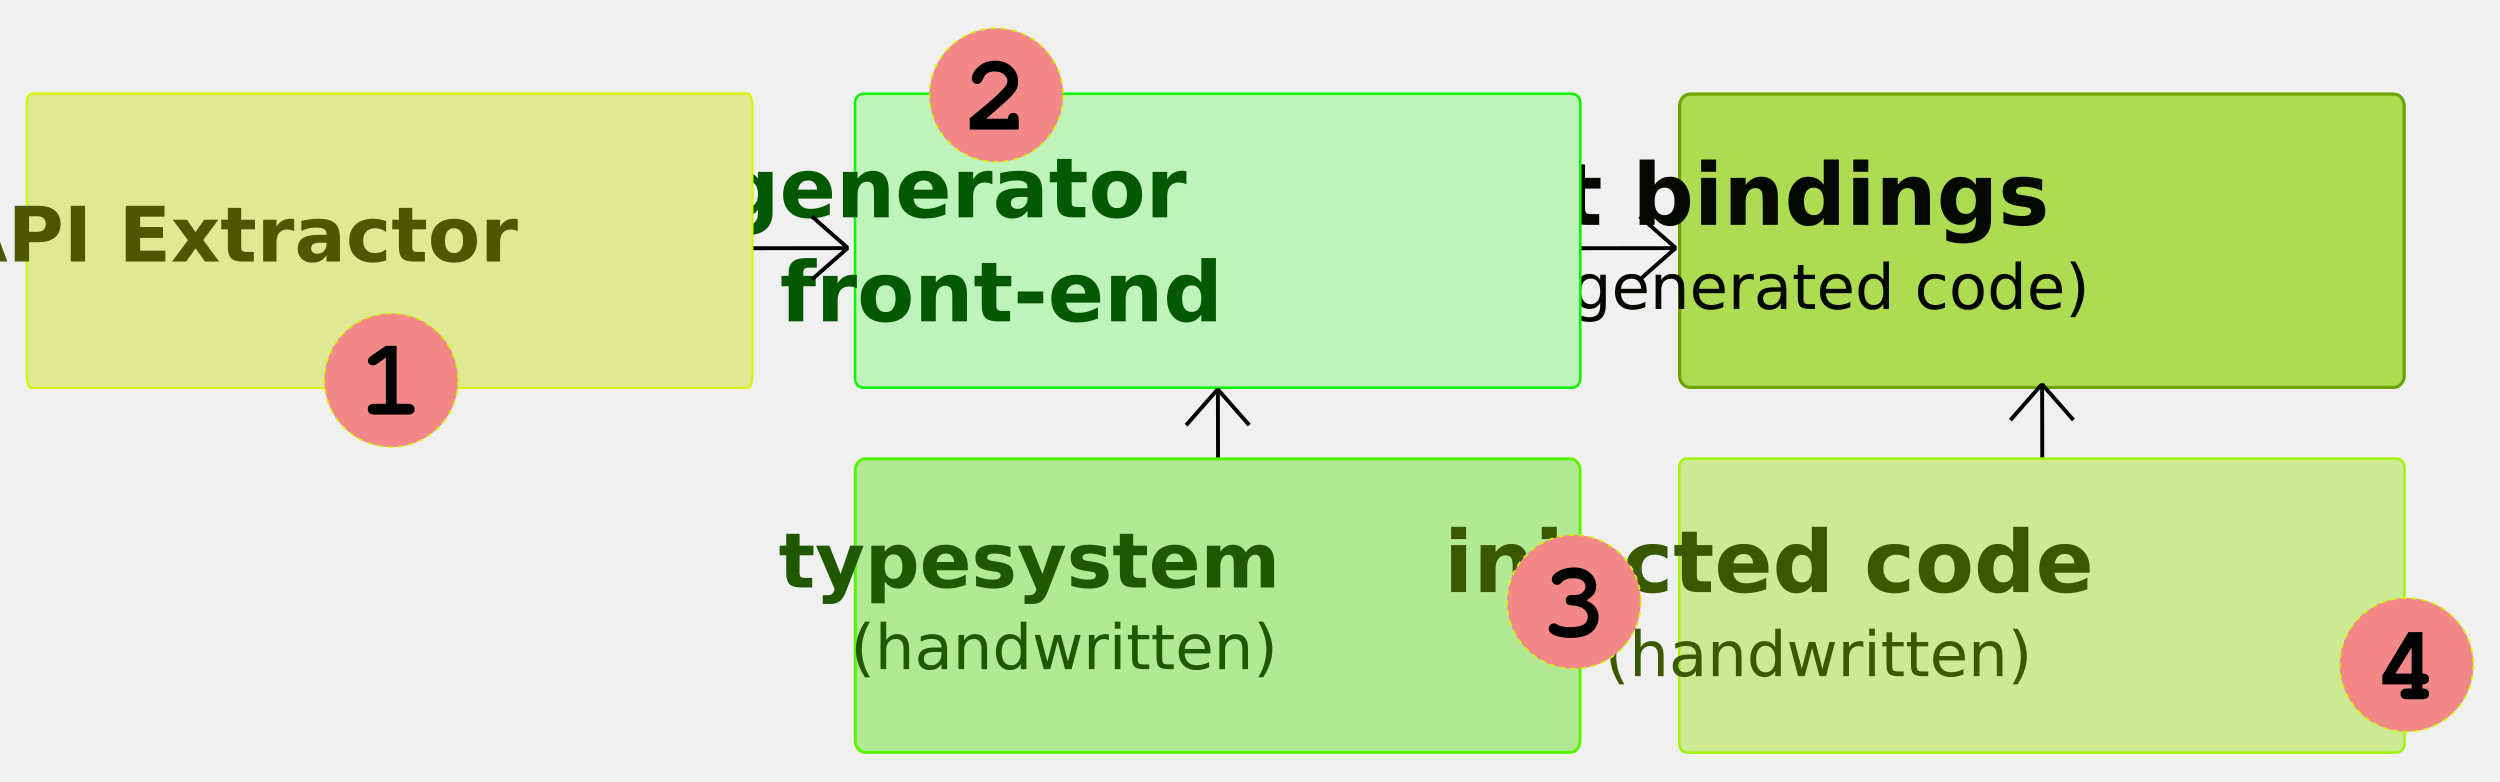
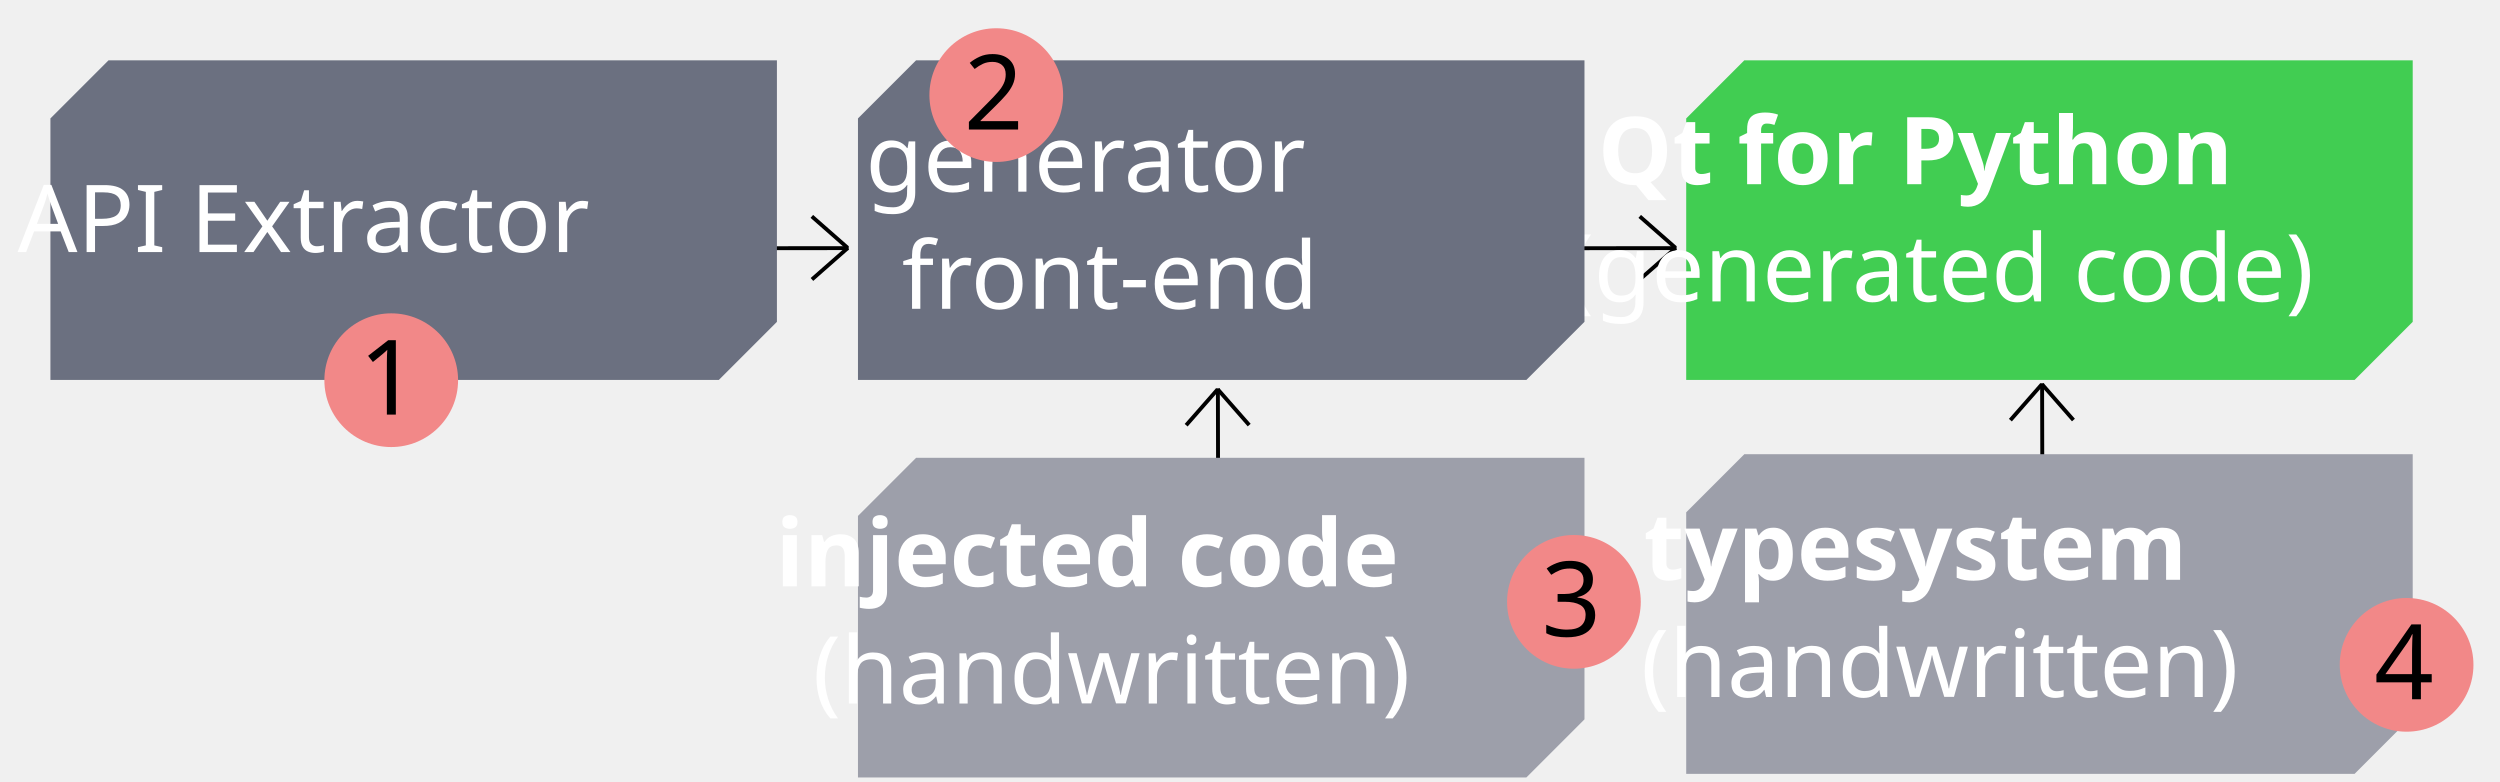
<svg xmlns="http://www.w3.org/2000/svg" width="640" height="200" id="svg2" version="1.0">
  <defs id="defs4">
    <marker orient="auto" refY="0" refX="0" id="EmptyDiamondL" style="overflow:visible">
      <path id="path3930" d="M 0,-7.071 L -7.071,0 L 0,7.071 L 7.071,0 L 0,-7.071 z" style="fill:#ffffff;fill-rule:evenodd;stroke:#000000;stroke-width:1pt;marker-start:none" transform="scale(0.8,0.8)" />
    </marker>
    <marker orient="auto" refY="0" refX="0" id="EmptyTriangleInL" style="overflow:visible">
      <path id="path3975" d="M 5.77,0 L -2.88,5 L -2.88,-5 L 5.77,0 z" style="fill:#ffffff;fill-rule:evenodd;stroke:#000000;stroke-width:1pt;marker-start:none" transform="matrix(-0.8,0,0,-0.8,4.8,0)" />
    </marker>
    <marker orient="auto" refY="0" refX="0" id="Arrow1Sstart" style="overflow:visible">
      <path id="path3835" d="M 0,0 L 5,-5 L -12.5,0 L 5,5 L 0,0 z" style="fill-rule:evenodd;stroke:#000000;stroke-width:1pt;marker-start:none" transform="matrix(0.2,0,0,0.2,1.2,0)" />
    </marker>
    <marker orient="auto" refY="0" refX="0" id="Arrow1Mend" style="overflow:visible">
      <path id="path3832" d="M 0,0 L 5,-5 L -12.5,0 L 5,5 L 0,0 z" style="fill-rule:evenodd;stroke:#000000;stroke-width:1pt;marker-start:none" transform="matrix(-0.4,0,0,-0.4,-4,0)" />
    </marker>
    <marker orient="auto" refY="0" refX="0" id="Tail" style="overflow:visible">
      <g id="g3859" transform="scale(-1.2,-1.2)">
        <path id="path3861" d="M -3.805,-3.959 L 0.544,0" style="fill:none;fill-rule:evenodd;stroke:#000000;stroke-width:0.8;stroke-linecap:round;marker-start:none;marker-end:none" />
        <path id="path3863" d="M -1.287,-3.959 L 3.062,0" style="fill:none;fill-rule:evenodd;stroke:#000000;stroke-width:0.8;stroke-linecap:round;marker-start:none;marker-end:none" />
        <path id="path3865" d="M 1.305,-3.959 L 5.654,0" style="fill:none;fill-rule:evenodd;stroke:#000000;stroke-width:0.8;stroke-linecap:round;marker-start:none;marker-end:none" />
        <path id="path3867" d="M -3.805,4.178 L 0.544,0.22" style="fill:none;fill-rule:evenodd;stroke:#000000;stroke-width:0.8;stroke-linecap:round;marker-start:none;marker-end:none" />
        <path id="path3869" d="M -1.287,4.178 L 3.062,0.22" style="fill:none;fill-rule:evenodd;stroke:#000000;stroke-width:0.8;stroke-linecap:round;marker-start:none;marker-end:none" />
        <path id="path3871" d="M 1.305,4.178 L 5.654,0.22" style="fill:none;fill-rule:evenodd;stroke:#000000;stroke-width:0.8;stroke-linecap:round;marker-start:none;marker-end:none" />
      </g>
    </marker>
    <marker orient="auto" refY="0" refX="0" id="Arrow2Lend" style="overflow:visible">
      <path id="path3636" style="font-size:12px;fill-rule:evenodd;stroke-width:0.625;stroke-linejoin:round" d="M 8.719,4.034 L -2.207,0.016 L 8.719,-4.002 C 6.973,-1.63 6.983,1.616 8.719,4.034 z" transform="matrix(-1.1,0,0,-1.1,-1.1,0)" />
    </marker>
  </defs>
  <g id="layer1" transform="translate(-1758.733,-2056.857)">
-     <flowRoot xml:space="preserve" id="flowRoot3229" style="font-size:40px;font-style:normal;font-weight:normal;fill:#000000;fill-opacity:1;stroke:none;stroke-width:1px;stroke-linecap:butt;stroke-linejoin:miter;stroke-opacity:1;font-family:Bitstream Vera Sans" transform="translate(4.113741,-2.342961)">
+     <flowRoot xml:space="preserve" id="flowRoot3229" style="font-style:normal;font-weight:normal;line-height:0.01%;font-family:'Bitstream Vera Sans';fill:#000000;fill-opacity:1;stroke:none;stroke-width:1px;stroke-linecap:butt;stroke-linejoin:miter;stroke-opacity:1" transform="translate(4.113741,-2.342961)">
      <flowRegion id="flowRegion3231">
        <rect id="rect3233" width="125.741" height="40.585" x="388.455" y="279.542" />
      </flowRegion>
-       <flowPara id="flowPara3235" />
+       <flowPara id="flowPara3235" style="font-size:40px;line-height:1.25"> </flowPara>
    </flowRoot>
    <g id="g5658" transform="translate(6.576792,7.011248)">
-       <g id="g5634">
-         <g id="g6271" transform="translate(1086.369,746.9384)">
-           <g transform="matrix(0,-1,1,0,-294.8116,2953.05)" id="g6252">
-             <path style="fill:none;fill-rule:evenodd;stroke:#000000;stroke-width:1;stroke-linecap:butt;stroke-linejoin:miter;marker-start:none;stroke-miterlimit:4;stroke-dasharray:none;stroke-dashoffset:0;stroke-opacity:1;display:inline" d="M 1586.532,1300.286 L 1586.622,1389.812" id="path11089" />
-             <path id="path2758" d="M 1586.749,1389.476 L 1594.747,1380.369" style="fill:none;fill-rule:evenodd;stroke:#000000;stroke-width:1;stroke-linecap:butt;stroke-linejoin:miter;marker-start:none;stroke-miterlimit:4;stroke-dasharray:none;stroke-dashoffset:0;stroke-opacity:1;display:inline" />
-             <path id="path2760" d="M 1586.603,1389.506 L 1578.605,1380.399" style="fill:none;fill-rule:evenodd;stroke:#000000;stroke-width:1;stroke-linecap:butt;stroke-linejoin:miter;marker-start:none;stroke-miterlimit:4;stroke-dasharray:none;stroke-dashoffset:0;stroke-opacity:1;display:inline" />
+       <g transform="matrix(0,-1,1,0,697.5064,3244.256)" id="g5624" style="">
+         <g id="g5626" transform="matrix(0,-1,1,0,-294.8116,2953.05)" style="">
+           <path id="path5628" d="m 1586.532,1348.286 0.091,41.527" style="display:inline;fill:none;fill-rule:evenodd;stroke:#000000;stroke-width:1;stroke-linecap:butt;stroke-linejoin:miter;stroke-miterlimit:4;stroke-dasharray:none;stroke-dashoffset:0;stroke-opacity:1;marker-start:none" />
+           <path style="display:inline;fill:none;fill-rule:evenodd;stroke:#000000;stroke-width:1;stroke-linecap:butt;stroke-linejoin:miter;stroke-miterlimit:4;stroke-dasharray:none;stroke-dashoffset:0;stroke-opacity:1;marker-start:none" d="m 1586.749,1389.476 7.998,-9.107" id="path5630" />
+           <path style="display:inline;fill:none;fill-rule:evenodd;stroke:#000000;stroke-width:1;stroke-linecap:butt;stroke-linejoin:miter;stroke-miterlimit:4;stroke-dasharray:none;stroke-dashoffset:0;stroke-opacity:1;marker-start:none" d="m 1586.603,1389.506 -7.998,-9.107" id="path5632" />
+         </g>
+       </g>
+       <g transform="matrix(0,-1,1,0,908.5093,3242.961)" id="g5648" style="">
+         <g id="g5650" transform="matrix(0,-1,1,0,-294.8116,2953.05)" style="">
+           <path id="path5652" d="m 1586.532,1348.286 0.091,41.527" style="display:inline;fill:none;fill-rule:evenodd;stroke:#000000;stroke-width:1;stroke-linecap:butt;stroke-linejoin:miter;stroke-miterlimit:4;stroke-dasharray:none;stroke-dashoffset:0;stroke-opacity:1;marker-start:none" />
+           <path style="display:inline;fill:none;fill-rule:evenodd;stroke:#000000;stroke-width:1;stroke-linecap:butt;stroke-linejoin:miter;stroke-miterlimit:4;stroke-dasharray:none;stroke-dashoffset:0;stroke-opacity:1;marker-start:none" d="m 1586.749,1389.476 7.998,-9.107" id="path5654" />
+           <path style="display:inline;fill:none;fill-rule:evenodd;stroke:#000000;stroke-width:1;stroke-linecap:butt;stroke-linejoin:miter;stroke-miterlimit:4;stroke-dasharray:none;stroke-dashoffset:0;stroke-opacity:1;marker-start:none" d="m 1586.603,1389.506 -7.998,-9.107" id="path5656" />
+         </g>
+       </g>
+       <g id="g5634" style="">
+         <g id="g6271" transform="translate(1086.369,746.9384)" style="">
+           <g transform="matrix(0,-1,1,0,-294.8116,2953.05)" id="g6252" style="">
+             <path style="display:inline;fill:none;fill-rule:evenodd;stroke:#000000;stroke-width:1;stroke-linecap:butt;stroke-linejoin:miter;stroke-miterlimit:4;stroke-dasharray:none;stroke-dashoffset:0;stroke-opacity:1;marker-start:none" d="m 1586.532,1300.286 0.091,89.527" id="path11089" />
+             <path id="path2758" d="m 1586.749,1389.476 7.998,-9.107" style="display:inline;fill:none;fill-rule:evenodd;stroke:#000000;stroke-width:1;stroke-linecap:butt;stroke-linejoin:miter;stroke-miterlimit:4;stroke-dasharray:none;stroke-dashoffset:0;stroke-opacity:1;marker-start:none" />
+             <path id="path2760" d="m 1586.603,1389.506 -7.998,-9.107" style="display:inline;fill:none;fill-rule:evenodd;stroke:#000000;stroke-width:1;stroke-linecap:butt;stroke-linejoin:miter;stroke-miterlimit:4;stroke-dasharray:none;stroke-dashoffset:0;stroke-opacity:1;marker-start:none" />
          </g>
        </g>
      </g>
-       <g transform="translate(134.3598,44.47213)" id="g2777">
-         <rect style="fill:#addc52;fill-opacity:1;stroke:#6ca400;stroke-width:0.824;stroke-miterlimit:4;stroke-dasharray:none;stroke-opacity:1" id="rect5172" width="185.498" height="75.089" x="2047.775" y="2029.459" ry="3.032" rx="2.672" />
-         <text xml:space="preserve" style="font-size:40px;font-style:normal;font-weight:normal;text-align:center;text-anchor:middle;fill:#035800;fill-opacity:1;stroke:none;stroke-width:1px;stroke-linecap:butt;stroke-linejoin:miter;stroke-opacity:1;font-family:Bitstream Vera Sans" x="2140.556" y="2062.938" id="text5174">
-           <tspan x="2140.556" y="2062.938" style="font-size:22px;font-style:normal;font-variant:normal;font-weight:bold;font-stretch:normal;text-align:center;text-anchor:middle;fill:#050800;fill-opacity:1;font-family:Bitstream Vera Sans;-inkscape-font-specification:Bitstream Vera Sans Bold" id="tspan5176">Qt bindings</tspan>
-           <tspan id="tspan6109" x="2140.556" y="2084.457" style="font-size:16px;font-style:normal;font-variant:normal;font-weight:normal;font-stretch:normal;text-align:center;text-anchor:middle;fill:#050800;fill-opacity:1;font-family:Bitstream Vera Sans;-inkscape-font-specification:Bitstream Vera Sans">(generated code)</tspan>
-         </text>
-       </g>
-       <g transform="translate(141.8695,-31.39121)" id="g3216">
-         <rect style="fill:#bff3bc;fill-opacity:1;stroke:#0af400;stroke-width:0.645;stroke-miterlimit:4;stroke-dasharray:none;stroke-opacity:1" id="rect3625" width="185.677" height="75.268" x="1829.173" y="2105.233" ry="2.335" rx="2.126" />
-         <text xml:space="preserve" style="font-size:38.713px;font-style:normal;font-weight:normal;text-align:center;text-anchor:middle;fill:#035800;fill-opacity:1;stroke:none;stroke-width:1px;stroke-linecap:butt;stroke-linejoin:miter;stroke-opacity:1;font-family:Bitstream Vera Sans" x="1921.97" y="2136.941" id="text3627" transform="scale(1.000027,0.9999734)">
-           <tspan id="tspan3697" x="1921.97" y="2136.941" style="font-size:21.292px;font-style:normal;font-variant:normal;font-weight:bold;font-stretch:normal;text-align:center;text-anchor:middle;fill:#035800;fill-opacity:1;font-family:Bitstream Vera Sans;-inkscape-font-specification:Bitstream Vera Sans Bold">generator</tspan>
-           <tspan x="1921.97" y="2163.556" style="font-size:21.292px;font-style:normal;font-variant:normal;font-weight:bold;font-stretch:normal;text-align:center;text-anchor:middle;fill:#035800;fill-opacity:1;font-family:Bitstream Vera Sans;-inkscape-font-specification:Bitstream Vera Sans Bold" id="tspan2464">front-end</tspan>
-         </text>
-       </g>
-       <g id="g5641">
-         <g id="g5465" transform="translate(874.4263,746.9384)">
-           <g transform="matrix(0,-1,1,0,-294.8116,2953.05)" id="g5467">
-             <path style="fill:none;fill-rule:evenodd;stroke:#000000;stroke-width:1;stroke-linecap:butt;stroke-linejoin:miter;marker-start:none;stroke-miterlimit:4;stroke-dasharray:none;stroke-dashoffset:0;stroke-opacity:1;display:inline" d="M 1586.532,1300.286 L 1586.622,1389.812" id="path5469" />
-             <path id="path5471" d="M 1586.749,1389.476 L 1594.747,1380.369" style="fill:none;fill-rule:evenodd;stroke:#000000;stroke-width:1;stroke-linecap:butt;stroke-linejoin:miter;marker-start:none;stroke-miterlimit:4;stroke-dasharray:none;stroke-dashoffset:0;stroke-opacity:1;display:inline" />
-             <path id="path5473" d="M 1586.603,1389.506 L 1578.605,1380.399" style="fill:none;fill-rule:evenodd;stroke:#000000;stroke-width:1;stroke-linecap:butt;stroke-linejoin:miter;marker-start:none;stroke-miterlimit:4;stroke-dasharray:none;stroke-dashoffset:0;stroke-opacity:1;display:inline" />
+       <g id="g5641" style="">
+         <g id="g5465" transform="translate(874.4263,746.9384)" style="">
+           <g transform="matrix(0,-1,1,0,-294.8116,2953.05)" id="g5467" style="">
+             <path style="display:inline;fill:none;fill-rule:evenodd;stroke:#000000;stroke-width:1;stroke-linecap:butt;stroke-linejoin:miter;stroke-miterlimit:4;stroke-dasharray:none;stroke-dashoffset:0;stroke-opacity:1;marker-start:none" d="m 1586.532,1300.286 0.091,89.527" id="path5469" />
+             <path id="path5471" d="m 1586.749,1389.476 7.998,-9.107" style="display:inline;fill:none;fill-rule:evenodd;stroke:#000000;stroke-width:1;stroke-linecap:butt;stroke-linejoin:miter;stroke-miterlimit:4;stroke-dasharray:none;stroke-dashoffset:0;stroke-opacity:1;marker-start:none" />
+             <path id="path5473" d="m 1586.603,1389.506 -7.998,-9.107" style="display:inline;fill:none;fill-rule:evenodd;stroke:#000000;stroke-width:1;stroke-linecap:butt;stroke-linejoin:miter;stroke-miterlimit:4;stroke-dasharray:none;stroke-dashoffset:0;stroke-opacity:1;marker-start:none" />
          </g>
        </g>
      </g>
      <g transform="translate(-194.7997,-212.0849)" id="g5440">
-         <rect rx="1.216" ry="2.991" y="2285.881" x="1953.809" height="75.361" width="185.77" id="rect3166" style="fill:#dfe994;fill-opacity:1;stroke:#d5f400;stroke-width:0.552;stroke-opacity:1" />
-         <text id="text3168" y="2328.881" x="2046.646" style="font-size:27.944px;font-style:normal;font-weight:normal;text-align:center;text-anchor:middle;fill:#4c5800;fill-opacity:1;stroke:none;stroke-width:1px;stroke-linecap:butt;stroke-linejoin:miter;stroke-opacity:1;font-family:Bitstream Vera Sans" xml:space="preserve">
-           <tspan style="font-size:19.56px;font-style:normal;font-variant:normal;font-weight:bold;font-stretch:normal;text-align:center;text-anchor:middle;fill:#4c5800;fill-opacity:1;font-family:Bitstream Vera Sans;-inkscape-font-specification:Bitstream Vera Sans" y="2328.881" x="2046.646" id="tspan5424">API Extractor</tspan>
+         <path style="fill:#41cd52;fill-opacity:1;stroke:none;stroke-width:2.187;stroke-linecap:butt;stroke-linejoin:miter;stroke-miterlimit:4;stroke-dasharray:none;stroke-opacity:1" d="m 2378.625,2292.247 v 66.955 h 171.107 l 14.879,-14.879 v -66.955 h -171.107 z" id="path3715-5-6-7-9-8-7" />
+         <text xml:space="preserve" style="font-style:normal;font-variant:normal;font-weight:normal;font-stretch:normal;font-size:24px;line-height:0%;font-family:Titillium;-inkscape-font-specification:'Titillium, Normal';font-variant-ligatures:normal;font-variant-caps:normal;font-variant-numeric:normal;font-feature-settings:normal;text-align:center;writing-mode:lr-tb;text-anchor:middle;fill:#ffffff;fill-opacity:1;stroke:none;stroke-width:1.291px;stroke-linecap:butt;stroke-linejoin:miter;stroke-opacity:1;" x="2471.614" y="2309.093" id="text5174">
+           <tspan x="2471.614" y="2309.093" style="font-style:normal;font-variant:normal;font-weight:600;font-stretch:normal;font-size:24px;line-height:1.25;font-family:Titillium;-inkscape-font-specification:'Titillium, Semi-Bold';font-variant-ligatures:normal;font-variant-caps:normal;font-variant-numeric:normal;font-feature-settings:normal;text-align:center;writing-mode:lr-tb;text-anchor:middle;fill:#ffffff;fill-opacity:1;stroke-width:1.291px;" id="tspan953">Qt for Python</tspan>
+           <tspan id="tspan6109" x="2471.614" y="2339.093" style="font-style:normal;font-variant:normal;font-weight:normal;font-stretch:normal;font-size:24px;line-height:1.25;font-family:Titillium;-inkscape-font-specification:'Titillium, Normal';font-variant-ligatures:normal;font-variant-caps:normal;font-variant-numeric:normal;font-feature-settings:normal;text-align:center;writing-mode:lr-tb;text-anchor:middle;fill:#ffffff;fill-opacity:1;stroke-width:1.291px;">(generated code)</tspan>
+         </text>
+         <path style="fill:#6b7080;fill-opacity:1;stroke:none;stroke-width:2.187;stroke-linecap:butt;stroke-linejoin:miter;stroke-miterlimit:4;stroke-dasharray:none;stroke-opacity:1" d="m 2166.596,2292.247 v 66.955 h 171.107 l 14.879,-14.879 v -66.955 h -171.107 z" id="path3715-5-6-7-9-8-7-9-94" />
+         <text xml:space="preserve" style="font-style:normal;font-variant:normal;font-weight:normal;font-stretch:normal;font-size:24px;line-height:0%;font-family:Titillium;-inkscape-font-specification:'Titillium, Normal';font-variant-ligatures:normal;font-variant-caps:normal;font-variant-numeric:normal;font-feature-settings:normal;text-align:center;writing-mode:lr-tb;text-anchor:middle;fill:#ffffff;fill-opacity:1;stroke:none;stroke-width:1.509px;stroke-linecap:butt;stroke-linejoin:miter;stroke-opacity:1;" x="2259.129" y="2311.05" id="text3627" transform="scale(1.000027,0.9999734)">
+           <tspan id="tspan3697" x="2259.129" y="2311.05" style="font-style:normal;font-variant:normal;font-weight:normal;font-stretch:normal;font-size:24px;line-height:1.25;font-family:Titillium;-inkscape-font-specification:'Titillium, Normal';font-variant-ligatures:normal;font-variant-caps:normal;font-variant-numeric:normal;font-feature-settings:normal;text-align:center;writing-mode:lr-tb;text-anchor:middle;fill:#ffffff;fill-opacity:1;stroke-width:1.509px;">generator</tspan>
+           <tspan x="2259.129" y="2341.05" style="font-style:normal;font-variant:normal;font-weight:normal;font-stretch:normal;font-size:24px;line-height:1.25;font-family:Titillium;-inkscape-font-specification:'Titillium, Normal';font-variant-ligatures:normal;font-variant-caps:normal;font-variant-numeric:normal;font-feature-settings:normal;text-align:center;writing-mode:lr-tb;text-anchor:middle;fill:#ffffff;fill-opacity:1;stroke-width:1.509px;" id="tspan2464">front-end</tspan>
+         </text>
+         <path style="fill:#6b7080;fill-opacity:1;stroke:none;stroke-width:2.187;stroke-linecap:butt;stroke-linejoin:miter;stroke-miterlimit:4;stroke-dasharray:none;stroke-opacity:1" d="m 1959.862,2292.247 v 66.955 h 171.107 l 14.879,-14.879 v -66.955 h -171.107 z" id="path3715-5-6-7-9-8-7-9-1" />
+         <text id="text3168" y="2326.457" x="2052.768" style="font-style:normal;font-variant:normal;font-weight:normal;font-stretch:normal;font-size:24px;line-height:0%;font-family:Titillium;-inkscape-font-specification:'Titillium, Normal';font-variant-ligatures:normal;font-variant-caps:normal;font-variant-numeric:normal;font-feature-settings:normal;text-align:center;writing-mode:lr-tb;text-anchor:middle;fill:#ffffff;fill-opacity:1;stroke:none;stroke-width:1.651px;stroke-linecap:butt;stroke-linejoin:miter;stroke-opacity:1;" xml:space="preserve">
+           <tspan style="font-style:normal;font-variant:normal;font-weight:normal;font-stretch:normal;font-size:24px;line-height:1.25;font-family:Titillium;-inkscape-font-specification:'Titillium, Normal';font-variant-ligatures:normal;font-variant-caps:normal;font-variant-numeric:normal;font-feature-settings:normal;text-align:center;writing-mode:lr-tb;text-anchor:middle;fill:#ffffff;fill-opacity:1;stroke-width:1.651px;" y="2326.457" x="2052.768" id="tspan5424">API Extractor</tspan>
+         </text>
+         <path style="fill:#9d9faa;fill-opacity:1;stroke:none;stroke-width:2.187;stroke-linecap:butt;stroke-linejoin:miter;stroke-miterlimit:4;stroke-dasharray:none;stroke-opacity:1" d="m 2378.625,2393.087 v 66.955 h 171.107 l 14.879,-14.879 v -66.955 h -171.107 z" id="path3715-5-6-7-9-8-7-9-9" />
+         <text id="text3487" y="2410.365" x="2471.614" style="font-style:normal;font-variant:normal;font-weight:normal;font-stretch:normal;font-size:24px;line-height:0%;font-family:Titillium;-inkscape-font-specification:'Titillium, Normal';font-variant-ligatures:normal;font-variant-caps:normal;font-variant-numeric:normal;font-feature-settings:normal;text-align:center;writing-mode:lr-tb;text-anchor:middle;fill:#ffffff;fill-opacity:1;stroke:none;stroke-width:1.442px;stroke-linecap:butt;stroke-linejoin:miter;stroke-opacity:1;" xml:space="preserve">
+           <tspan id="tspan2509" style="font-style:normal;font-variant:normal;font-weight:600;font-stretch:normal;font-size:24px;line-height:1.25;font-family:Titillium;-inkscape-font-specification:'Titillium, Semi-Bold';font-variant-ligatures:normal;font-variant-caps:normal;font-variant-numeric:normal;font-feature-settings:normal;text-align:center;writing-mode:lr-tb;text-anchor:middle;fill:#ffffff;fill-opacity:1;stroke-width:1.442px;" y="2410.365" x="2471.614">typesystem</tspan>
+           <tspan style="font-style:normal;font-variant:normal;font-weight:normal;font-stretch:normal;font-size:24px;line-height:1.25;font-family:Titillium;-inkscape-font-specification:'Titillium, Normal';font-variant-ligatures:normal;font-variant-caps:normal;font-variant-numeric:normal;font-feature-settings:normal;text-align:center;writing-mode:lr-tb;text-anchor:middle;fill:#ffffff;fill-opacity:1;stroke-width:1.442px;" y="2440.365" x="2471.614" id="tspan5432">(handwritten)</tspan>
+         </text>
+         <path style="fill:#9d9faa;fill-opacity:1;stroke:none;stroke-width:2.187;stroke-linecap:butt;stroke-linejoin:miter;stroke-miterlimit:4;stroke-dasharray:none;stroke-opacity:1" d="m 2166.596,2394.008 v 66.955 h 171.107 l 14.879,-14.879 v -66.955 h -171.107 z" id="path3715-5-6-7-9-8-7-9" />
+         <text xml:space="preserve" style="font-style:normal;font-variant:normal;font-weight:normal;font-stretch:normal;font-size:24px;line-height:0%;font-family:Titillium;-inkscape-font-specification:'Titillium, Normal';font-variant-ligatures:normal;font-variant-caps:normal;font-variant-numeric:normal;font-feature-settings:normal;text-align:center;writing-mode:lr-tb;text-anchor:middle;fill:#ffffff;fill-opacity:1;stroke:none;stroke-width:1.586px;stroke-linecap:butt;stroke-linejoin:miter;stroke-opacity:1;" x="2259.585" y="2412.041" id="text2735">
+           <tspan x="2259.585" y="2412.041" style="font-style:normal;font-variant:normal;font-weight:600;font-stretch:normal;font-size:24px;line-height:1.25;font-family:Titillium;-inkscape-font-specification:'Titillium, Semi-Bold';font-variant-ligatures:normal;font-variant-caps:normal;font-variant-numeric:normal;font-feature-settings:normal;text-align:center;writing-mode:lr-tb;text-anchor:middle;fill:#ffffff;fill-opacity:1;stroke-width:1.586px;" id="tspan2737">injected code</tspan>
+           <tspan id="tspan2743" x="2259.585" y="2442.041" style="font-style:normal;font-variant:normal;font-weight:normal;font-stretch:normal;font-size:24px;line-height:1.25;font-family:Titillium;-inkscape-font-specification:'Titillium, Normal';font-variant-ligatures:normal;font-variant-caps:normal;font-variant-numeric:normal;font-feature-settings:normal;text-align:center;writing-mode:lr-tb;text-anchor:middle;fill:#ffffff;fill-opacity:1;stroke-width:1.586px;">(handwritten)</tspan>
        </text>
      </g>
-       <g transform="translate(-102.3022,-279.7122)" id="g5541">
-         <path style="fill:#f28888;fill-opacity:1;stroke:#d5f400;stroke-width:1;stroke-miterlimit:4;stroke-dasharray:3, 3;stroke-dashoffset:0;stroke-opacity:1" id="path5535" d="M 293.957,326.691 A 38.849,38.849 0 1 1 216.259,326.691 A 38.849,38.849 0 1 1 293.957,326.691 z" transform="matrix(0.4405339,0,0,0.4405339,1842.228,2282.971)" />
-         <text xml:space="preserve" style="font-size:27.62px;font-style:normal;font-weight:normal;fill:#000000;fill-opacity:1;stroke:none;stroke-width:1px;stroke-linecap:butt;stroke-linejoin:miter;stroke-opacity:1;font-family:Bitstream Vera Sans" x="1946.326" y="2435.7" id="text5537">
-           <tspan id="tspan5539" x="1946.326" y="2435.7" style="font-style:normal;font-variant:normal;font-weight:bold;font-stretch:normal;font-family:FreeMono;-inkscape-font-specification:FreeMono Bold">1</tspan>
+       <g transform="translate(-102.3022,-279.7122)" id="g5541" style="stroke:none">
+         <path style="fill:#f28888;fill-opacity:1;stroke:none;stroke-width:1;stroke-miterlimit:4;stroke-dasharray:3, 3;stroke-dashoffset:0;stroke-opacity:1" id="path5535" d="m 293.957,326.691 a 38.849,38.849 0 0 1 -38.849,38.849 38.849,38.849 0 0 1 -38.849,-38.849 38.849,38.849 0 0 1 38.849,-38.849 38.849,38.849 0 0 1 38.849,38.849 z" transform="matrix(0.4405339,0,0,0.4405339,1842.228,2282.971)" />
+         <text xml:space="preserve" style="font-style:normal;font-weight:normal;line-height:0%;font-family:Titillium;fill:#000000;fill-opacity:1;stroke:none;stroke-width:1px;stroke-linecap:butt;stroke-linejoin:miter;stroke-opacity:1;-inkscape-font-specification:'Titillium, Normal';font-stretch:normal;font-variant:normal;font-size:26.667px;text-anchor:start;text-align:start;writing-mode:lr;font-variant-ligatures:normal;font-variant-caps:normal;font-variant-numeric:normal;font-feature-settings:normal" x="1946.326" y="2435.7" id="text5537">
+           <tspan id="tspan5539" x="1946.326" y="2435.7" style="font-style:normal;font-variant:normal;font-weight:normal;font-stretch:normal;font-size:26.667px;line-height:1.25;font-family:Titillium;-inkscape-font-specification:'Titillium, Normal';text-anchor:start;text-align:start;writing-mode:lr;font-variant-ligatures:normal;font-variant-caps:normal;font-variant-numeric:normal;font-feature-settings:normal;stroke:none">1</tspan>
        </text>
      </g>
-       <g transform="translate(52.58987,-352.6979)" id="g5546">
-         <path style="fill:#f28888;fill-opacity:1;stroke:#d5f400;stroke-width:1;stroke-miterlimit:4;stroke-dasharray:3, 3;stroke-dashoffset:0;stroke-opacity:1" id="path5548" d="M 293.957,326.691 A 38.849,38.849 0 1 1 216.259,326.691 A 38.849,38.849 0 1 1 293.957,326.691 z" transform="matrix(0.4405339,0,0,0.4405339,1842.228,2282.971)" />
-         <text xml:space="preserve" style="font-size:27.62px;font-style:normal;font-weight:normal;fill:#000000;fill-opacity:1;stroke:none;stroke-width:1px;stroke-linecap:butt;stroke-linejoin:miter;stroke-opacity:1;font-family:Bitstream Vera Sans" x="1946.326" y="2435.7" id="text5550">
-           <tspan id="tspan5552" x="1946.326" y="2435.7" style="font-style:normal;font-variant:normal;font-weight:bold;font-stretch:normal;font-family:FreeMono;-inkscape-font-specification:FreeMono Bold">2</tspan>
+       <g transform="translate(52.58987,-352.6979)" id="g5546" style="stroke:none">
+         <path style="fill:#f28888;fill-opacity:1;stroke:none;stroke-width:1;stroke-miterlimit:4;stroke-dasharray:3, 3;stroke-dashoffset:0;stroke-opacity:1" id="path5548" d="m 293.957,326.691 a 38.849,38.849 0 0 1 -38.849,38.849 38.849,38.849 0 0 1 -38.849,-38.849 38.849,38.849 0 0 1 38.849,-38.849 38.849,38.849 0 0 1 38.849,38.849 z" transform="matrix(0.4405339,0,0,0.4405339,1842.228,2282.971)" />
+         <text xml:space="preserve" style="font-style:normal;font-weight:normal;line-height:0%;font-family:Titillium;fill:#000000;fill-opacity:1;stroke:none;stroke-width:1px;stroke-linecap:butt;stroke-linejoin:miter;stroke-opacity:1;-inkscape-font-specification:'Titillium, Normal';font-stretch:normal;font-variant:normal;font-size:26.667px;text-anchor:start;text-align:start;writing-mode:lr;font-variant-ligatures:normal;font-variant-caps:normal;font-variant-numeric:normal;font-feature-settings:normal" x="1946.326" y="2435.7" id="text5550">
+           <tspan id="tspan5552" x="1946.326" y="2435.7" style="font-style:normal;font-variant:normal;font-weight:normal;font-stretch:normal;font-size:26.667px;line-height:1.25;font-family:Titillium;-inkscape-font-specification:'Titillium, Normal';text-anchor:start;text-align:start;writing-mode:lr;font-variant-ligatures:normal;font-variant-caps:normal;font-variant-numeric:normal;font-feature-settings:normal;stroke:none">2</tspan>
        </text>
      </g>
-       <g transform="matrix(0,-1,1,0,697.5064,3244.256)" id="g5624">
-         <g id="g5626" transform="matrix(0,-1,1,0,-294.8116,2953.05)">
-           <path id="path5628" d="M 1586.532,1348.286 L 1586.622,1389.812" style="fill:none;fill-rule:evenodd;stroke:#000000;stroke-width:1;stroke-linecap:butt;stroke-linejoin:miter;marker-start:none;stroke-miterlimit:4;stroke-dasharray:none;stroke-dashoffset:0;stroke-opacity:1;display:inline" />
-           <path style="fill:none;fill-rule:evenodd;stroke:#000000;stroke-width:1;stroke-linecap:butt;stroke-linejoin:miter;marker-start:none;stroke-miterlimit:4;stroke-dasharray:none;stroke-dashoffset:0;stroke-opacity:1;display:inline" d="M 1586.749,1389.476 L 1594.747,1380.369" id="path5630" />
-           <path style="fill:none;fill-rule:evenodd;stroke:#000000;stroke-width:1;stroke-linecap:butt;stroke-linejoin:miter;marker-start:none;stroke-miterlimit:4;stroke-dasharray:none;stroke-dashoffset:0;stroke-opacity:1;display:inline" d="M 1586.603,1389.506 L 1578.605,1380.399" id="path5632" />
-         </g>
-       </g>
-       <g transform="translate(5.344214,15.99331)" id="g5459">
-         <rect rx="2.465" ry="2.982" y="2151.321" x="1965.768" height="75.128" width="185.537" id="rect3485" style="fill:#b2e994;fill-opacity:1;stroke:#56f400;stroke-width:0.785;stroke-opacity:1" />
-         <text id="text3487" y="2184.246" x="2059.191" style="font-size:27.944px;font-style:normal;font-weight:normal;text-align:center;text-anchor:middle;fill:#1f5800;fill-opacity:1;stroke:none;stroke-width:1px;stroke-linecap:butt;stroke-linejoin:miter;stroke-opacity:1;font-family:Bitstream Vera Sans" xml:space="preserve">
-           <tspan id="tspan2509" style="font-size:19.56px;font-style:normal;font-variant:normal;font-weight:bold;font-stretch:normal;text-align:center;text-anchor:middle;fill:#1f5800;fill-opacity:1;font-family:Bitstream Vera Sans;-inkscape-font-specification:Bitstream Vera Sans" y="2184.246" x="2059.191">typesystem</tspan>
-           <tspan style="font-size:16px;font-style:normal;font-variant:normal;font-weight:normal;font-stretch:normal;text-align:center;text-anchor:middle;fill:#1f5800;fill-opacity:1;font-family:Bitstream Vera Sans;-inkscape-font-specification:Bitstream Vera Sans" y="2205.148" x="2059.191" id="tspan5432">(handwritten)</tspan>
+       <g transform="translate(200.4676,-222.9677)" id="g5554" style="stroke:none">
+         <path style="fill:#f28888;fill-opacity:1;stroke:none;stroke-width:1;stroke-miterlimit:4;stroke-dasharray:3, 3;stroke-dashoffset:0;stroke-opacity:1" id="path5556" d="m 293.957,326.691 a 38.849,38.849 0 0 1 -38.849,38.849 38.849,38.849 0 0 1 -38.849,-38.849 38.849,38.849 0 0 1 38.849,-38.849 38.849,38.849 0 0 1 38.849,38.849 z" transform="matrix(0.4405339,0,0,0.4405339,1842.228,2282.971)" />
+         <text xml:space="preserve" style="font-style:normal;font-weight:normal;line-height:0%;font-family:Titillium;fill:#000000;fill-opacity:1;stroke:none;stroke-width:1px;stroke-linecap:butt;stroke-linejoin:miter;stroke-opacity:1;-inkscape-font-specification:'Titillium, Normal';font-stretch:normal;font-variant:normal;font-size:26.667px;text-anchor:start;text-align:start;writing-mode:lr;font-variant-ligatures:normal;font-variant-caps:normal;font-variant-numeric:normal;font-feature-settings:normal" x="1946.326" y="2435.7" id="text5558">
+           <tspan id="tspan5560" x="1946.326" y="2435.7" style="font-style:normal;font-variant:normal;font-weight:normal;font-stretch:normal;font-size:26.667px;line-height:1.25;font-family:Titillium;-inkscape-font-specification:'Titillium, Normal';text-anchor:start;text-align:start;writing-mode:lr;font-variant-ligatures:normal;font-variant-caps:normal;font-variant-numeric:normal;font-feature-settings:normal;stroke:none">3</tspan>
        </text>
      </g>
-       <g transform="matrix(0,-1,1,0,908.5093,3242.961)" id="g5648">
-         <g id="g5650" transform="matrix(0,-1,1,0,-294.8116,2953.05)">
-           <path id="path5652" d="M 1586.532,1348.286 L 1586.622,1389.812" style="fill:none;fill-rule:evenodd;stroke:#000000;stroke-width:1;stroke-linecap:butt;stroke-linejoin:miter;marker-start:none;stroke-miterlimit:4;stroke-dasharray:none;stroke-dashoffset:0;stroke-opacity:1;display:inline" />
-           <path style="fill:none;fill-rule:evenodd;stroke:#000000;stroke-width:1;stroke-linecap:butt;stroke-linejoin:miter;marker-start:none;stroke-miterlimit:4;stroke-dasharray:none;stroke-dashoffset:0;stroke-opacity:1;display:inline" d="M 1586.749,1389.476 L 1594.747,1380.369" id="path5654" />
-           <path style="fill:none;fill-rule:evenodd;stroke:#000000;stroke-width:1;stroke-linecap:butt;stroke-linejoin:miter;marker-start:none;stroke-miterlimit:4;stroke-dasharray:none;stroke-dashoffset:0;stroke-opacity:1;display:inline" d="M 1586.603,1389.506 L 1578.605,1380.399" id="path5656" />
-         </g>
-       </g>
-       <g transform="translate(299.7819,21.14839)" id="g2771">
-         <rect style="fill:#cce994;fill-opacity:1;stroke:#a1f400;stroke-width:0.624;stroke-miterlimit:4;stroke-dasharray:none;stroke-opacity:1" id="rect2733" width="185.698" height="75.289" x="1882.253" y="2146.085" ry="2.261" rx="2.058" />
-         <text xml:space="preserve" style="font-size:40px;font-style:normal;font-weight:normal;text-align:center;text-anchor:middle;fill:#3a5800;fill-opacity:1;stroke:none;stroke-width:1px;stroke-linecap:butt;stroke-linejoin:miter;stroke-opacity:1;font-family:Bitstream Vera Sans" x="1975.134" y="2180.272" id="text2735">
-           <tspan x="1975.134" y="2180.272" style="font-size:22px;font-style:normal;font-variant:normal;font-weight:bold;font-stretch:normal;text-align:center;text-anchor:middle;fill:#3a5800;fill-opacity:1;font-family:Bitstream Vera Sans;-inkscape-font-specification:Bitstream Vera Sans Bold" id="tspan2737">injected code</tspan>
-           <tspan id="tspan2743" x="1975.134" y="2201.792" style="font-size:16px;font-style:normal;font-variant:normal;font-weight:normal;font-stretch:normal;text-align:center;text-anchor:middle;fill:#3a5800;fill-opacity:1;font-family:Bitstream Vera Sans;-inkscape-font-specification:Bitstream Vera Sans">(handwritten)</tspan>
-         </text>
-       </g>
-       <g transform="translate(200.4676,-222.9677)" id="g5554">
-         <path style="fill:#f28888;fill-opacity:1;stroke:#d5f400;stroke-width:1;stroke-miterlimit:4;stroke-dasharray:3, 3;stroke-dashoffset:0;stroke-opacity:1" id="path5556" d="M 293.957,326.691 A 38.849,38.849 0 1 1 216.259,326.691 A 38.849,38.849 0 1 1 293.957,326.691 z" transform="matrix(0.4405339,0,0,0.4405339,1842.228,2282.971)" />
-         <text xml:space="preserve" style="font-size:27.62px;font-style:normal;font-weight:normal;fill:#000000;fill-opacity:1;stroke:none;stroke-width:1px;stroke-linecap:butt;stroke-linejoin:miter;stroke-opacity:1;font-family:Bitstream Vera Sans" x="1946.326" y="2435.7" id="text5558">
-           <tspan id="tspan5560" x="1946.326" y="2435.7" style="font-style:normal;font-variant:normal;font-weight:bold;font-stretch:normal;font-family:FreeMono;-inkscape-font-specification:FreeMono Bold">3</tspan>
-         </text>
-       </g>
-       <g transform="translate(413.633,-206.8453)" id="g5562">
-         <path style="fill:#f28888;fill-opacity:1;stroke:#d5f400;stroke-width:1;stroke-miterlimit:4;stroke-dasharray:3, 3;stroke-dashoffset:0;stroke-opacity:1" id="path5564" d="M 293.957,326.691 A 38.849,38.849 0 1 1 216.259,326.691 A 38.849,38.849 0 1 1 293.957,326.691 z" transform="matrix(0.4405339,0,0,0.4405339,1842.228,2282.971)" />
-         <text xml:space="preserve" style="font-size:27.62px;font-style:normal;font-weight:normal;fill:#000000;fill-opacity:1;stroke:none;stroke-width:1px;stroke-linecap:butt;stroke-linejoin:miter;stroke-opacity:1;font-family:Bitstream Vera Sans" x="1946.326" y="2435.7" id="text5566">
-           <tspan id="tspan5568" x="1946.326" y="2435.7" style="font-style:normal;font-variant:normal;font-weight:bold;font-stretch:normal;font-family:FreeMono;-inkscape-font-specification:FreeMono Bold">4</tspan>
+       <g transform="translate(413.633,-206.8453)" id="g5562" style="stroke:none">
+         <path style="fill:#f28888;fill-opacity:1;stroke:none;stroke-width:1;stroke-miterlimit:4;stroke-dasharray:3, 3;stroke-dashoffset:0;stroke-opacity:1" id="path5564" d="m 293.957,326.691 a 38.849,38.849 0 0 1 -38.849,38.849 38.849,38.849 0 0 1 -38.849,-38.849 38.849,38.849 0 0 1 38.849,-38.849 38.849,38.849 0 0 1 38.849,38.849 z" transform="matrix(0.4405339,0,0,0.4405339,1842.228,2282.971)" />
+         <text xml:space="preserve" style="font-style:normal;font-weight:normal;line-height:0%;font-family:Titillium;fill:#000000;fill-opacity:1;stroke:none;stroke-width:1px;stroke-linecap:butt;stroke-linejoin:miter;stroke-opacity:1;-inkscape-font-specification:'Titillium, Normal';font-stretch:normal;font-variant:normal;font-size:26.667px;text-anchor:start;text-align:start;writing-mode:lr;font-variant-ligatures:normal;font-variant-caps:normal;font-variant-numeric:normal;font-feature-settings:normal" x="1946.326" y="2435.7" id="text5566">
+           <tspan id="tspan5568" x="1946.326" y="2435.7" style="font-style:normal;font-variant:normal;font-weight:normal;font-stretch:normal;font-size:26.667px;line-height:1.25;font-family:Titillium;-inkscape-font-specification:'Titillium, Normal';text-anchor:start;text-align:start;writing-mode:lr;font-variant-ligatures:normal;font-variant-caps:normal;font-variant-numeric:normal;font-feature-settings:normal;stroke:none">4</tspan>
        </text>
      </g>
    </g>
  </g>
</svg>
